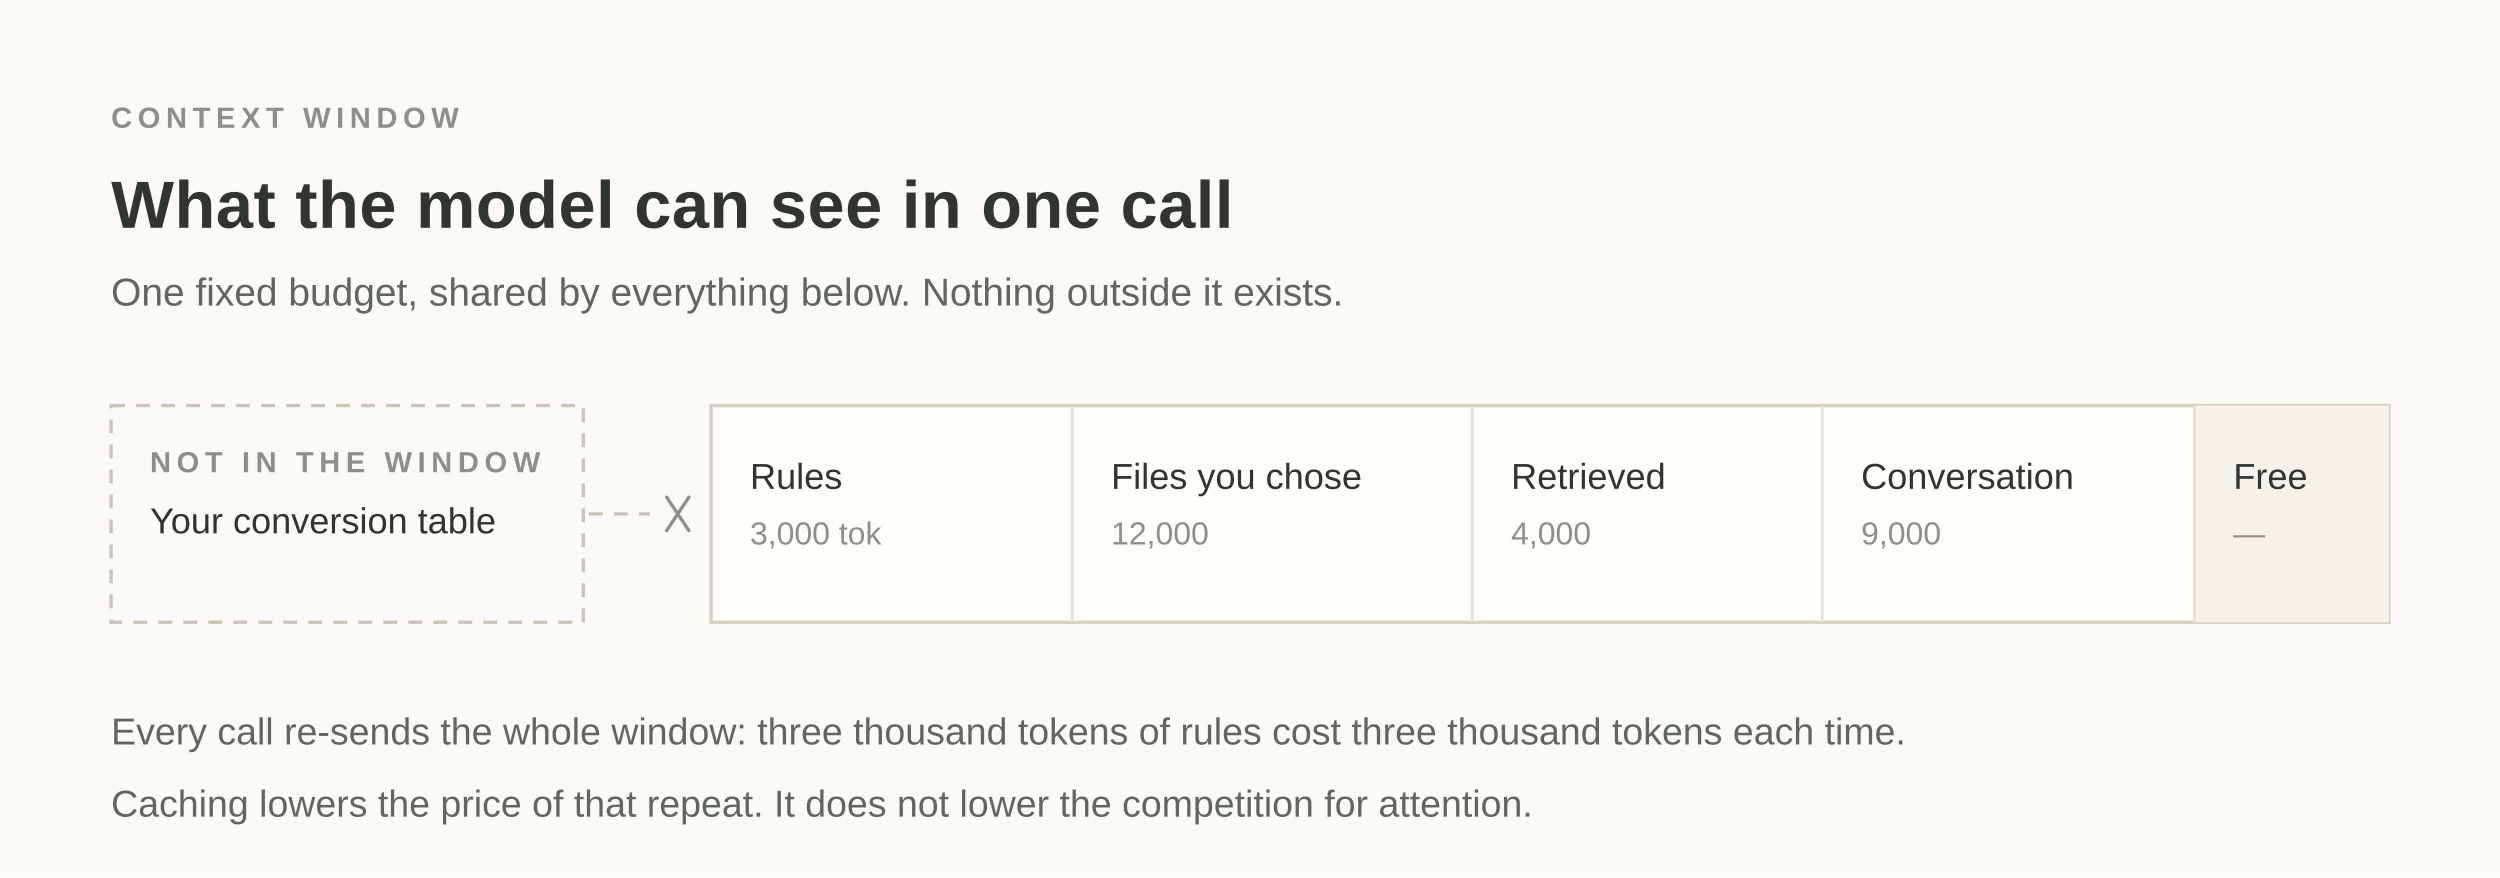
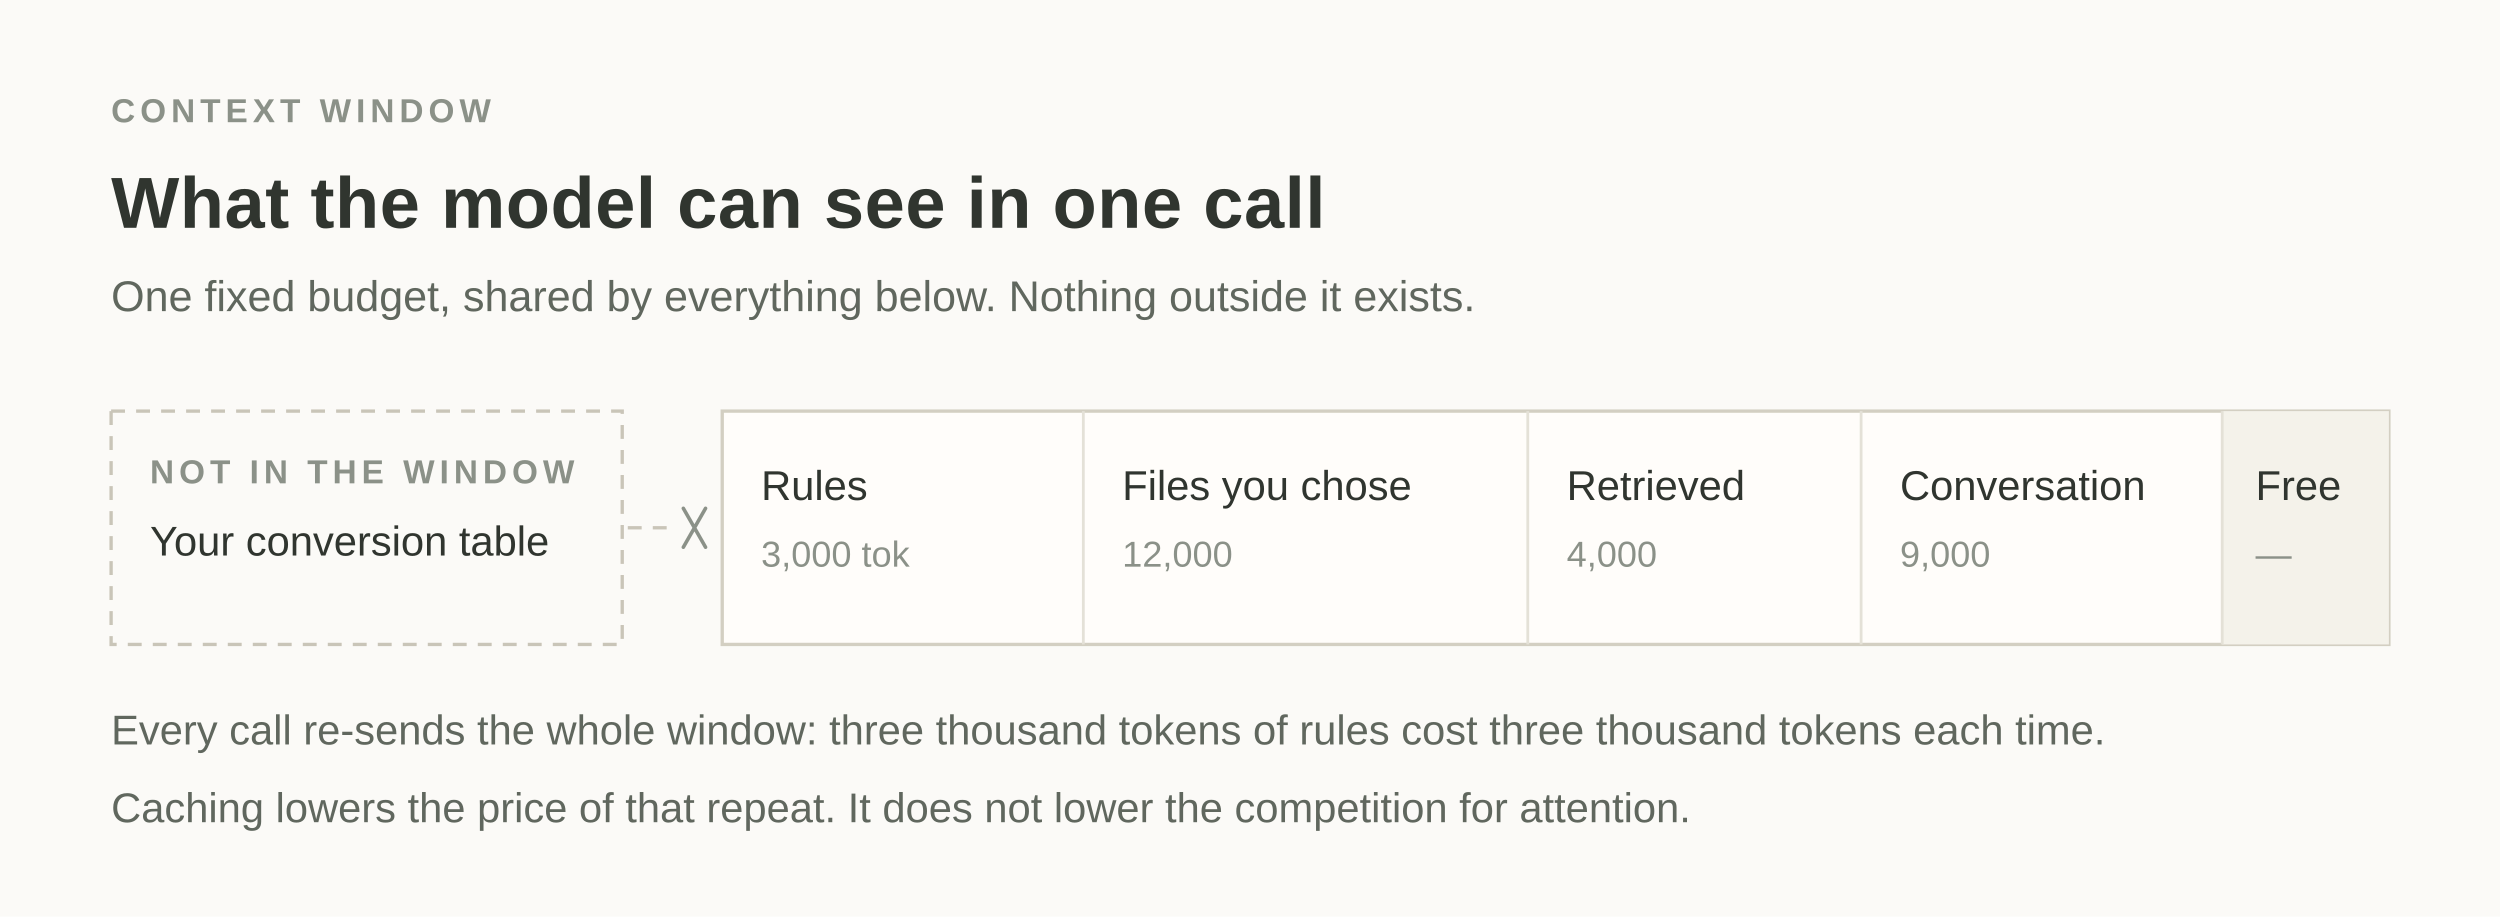
- <svg xmlns="http://www.w3.org/2000/svg" viewBox="0 0 900 316" role="img" aria-labelledby="cwTitle cwDesc">
+ <svg xmlns="http://www.w3.org/2000/svg" viewBox="0 0 900 330" role="img" aria-labelledby="cwTitle cwDesc">
  <defs>
    <style>
      text{font-family:-apple-system,BlinkMacSystemFont,"Segoe UI","PingFang SC","Microsoft YaHei",Arial,sans-serif;fill:#30352f}
-       .eyebrow{font-size:10.5px;font-weight:700;letter-spacing:2px;fill:#8b9188}
-       .title{font-size:24px;font-weight:600;letter-spacing:.2px}
-       .sub{font-size:14px;fill:#60675e}
-       .seg{font-size:13px}
-       .tok{font-size:11.5px;fill:#8b9188}
-       .note{font-size:13.5px;fill:#60675e}
+       .eyebrow{font-size:12px;font-weight:700;letter-spacing:1.8px;fill:#8b9188}
+       .title{font-size:26px;font-weight:600;letter-spacing:.2px}
+       .sub{font-size:15.5px;fill:#60675e}
+       .seg{font-size:15px}
+       .tok{font-size:13px;fill:#8b9188}
+       .note{font-size:15px;fill:#60675e}
    </style>
  </defs>
-   <rect width="900" height="316" fill="#fbfaf7" />
-   <text class="eyebrow" x="40" y="46">CONTEXT WINDOW</text>
+   <rect width="900" height="330" fill="#fbfaf7" />
+   <text class="eyebrow" x="40" y="44">CONTEXT WINDOW</text>
  <text class="title" x="40" y="82">What the model can see in one call</text>
-   <text class="sub" x="40" y="110">One fixed budget, shared by everything below. Nothing outside it exists.</text>
-   <rect x="40" y="146" width="170" height="78" fill="none" stroke="#c9c5b8" stroke-width="1.2" stroke-dasharray="5 4" />
-   <text class="eyebrow" x="54" y="170">NOT IN THE WINDOW</text>
-   <text class="seg" x="54" y="192">Your conversion table</text>
-   <path d="M212 185 H234" stroke="#c9c5b8" stroke-width="1.2" stroke-dasharray="5 4" fill="none" />
-   <path d="M240 179 L248 191 M248 179 L240 191" stroke="#8b9188" stroke-width="1.2" fill="none" stroke-linecap="round" />
-   <rect x="256" y="146" width="604" height="78" fill="#fffdfa" stroke="#d3cfc2" stroke-width="1.2" />
-   <rect x="790" y="146" width="70" height="78" fill="#f4f2ea" />
-   <path d="M386 146 V224 M530 146 V224 M656 146 V224 M790 146 V224" stroke="#e4e1d7" stroke-width="1" />
-   <text class="seg" x="270" y="176">Rules</text>
-   <text class="tok" x="270" y="196">3,000 tok</text>
-   <text class="seg" x="400" y="176">Files you chose</text>
-   <text class="tok" x="400" y="196">12,000</text>
-   <text class="seg" x="544" y="176">Retrieved</text>
-   <text class="tok" x="544" y="196">4,000</text>
-   <text class="seg" x="670" y="176">Conversation</text>
-   <text class="tok" x="670" y="196">9,000</text>
-   <text class="seg" x="804" y="176">Free</text>
-   <text class="tok" x="804" y="196">—</text>
+   <text class="sub" x="40" y="112">One fixed budget, shared by everything below. Nothing outside it exists.</text>
+   <rect x="40" y="148" width="184" height="84" fill="none" stroke="#c9c5b8" stroke-width="1.2" stroke-dasharray="5 4" />
+   <text class="eyebrow" x="54" y="174">NOT IN THE WINDOW</text>
+   <text class="seg" x="54" y="200">Your conversion table</text>
+   <path d="M226 190 H240" stroke="#c9c5b8" stroke-width="1.2" stroke-dasharray="5 4" fill="none" />
+   <path d="M246 183 L254 197 M254 183 L246 197" stroke="#8b9188" stroke-width="1.3" fill="none" stroke-linecap="round" />
+   <rect x="260" y="148" width="600" height="84" fill="#fffdfa" stroke="#d3cfc2" stroke-width="1.2" />
+   <rect x="800" y="148" width="60" height="84" fill="#f4f2ea" />
+   <path d="M390 148 V232 M550 148 V232 M670 148 V232 M800 148 V232" stroke="#e4e1d7" stroke-width="1" />
+   <text class="seg" x="274" y="180">Rules</text>
+   <text class="tok" x="274" y="204">3,000 tok</text>
+   <text class="seg" x="404" y="180">Files you chose</text>
+   <text class="tok" x="404" y="204">12,000</text>
+   <text class="seg" x="564" y="180">Retrieved</text>
+   <text class="tok" x="564" y="204">4,000</text>
+   <text class="seg" x="684" y="180">Conversation</text>
+   <text class="tok" x="684" y="204">9,000</text>
+   <text class="seg" x="812" y="180">Free</text>
+   <text class="tok" x="812" y="204">—</text>
  <text class="note" x="40" y="268">Every call re-sends the whole window: three thousand tokens of rules cost three thousand tokens each time.</text>
-   <text class="note" x="40" y="294">Caching lowers the price of that repeat. It does not lower the competition for attention.</text>
+   <text class="note" x="40" y="296">Caching lowers the price of that repeat. It does not lower the competition for attention.</text>
</svg>
